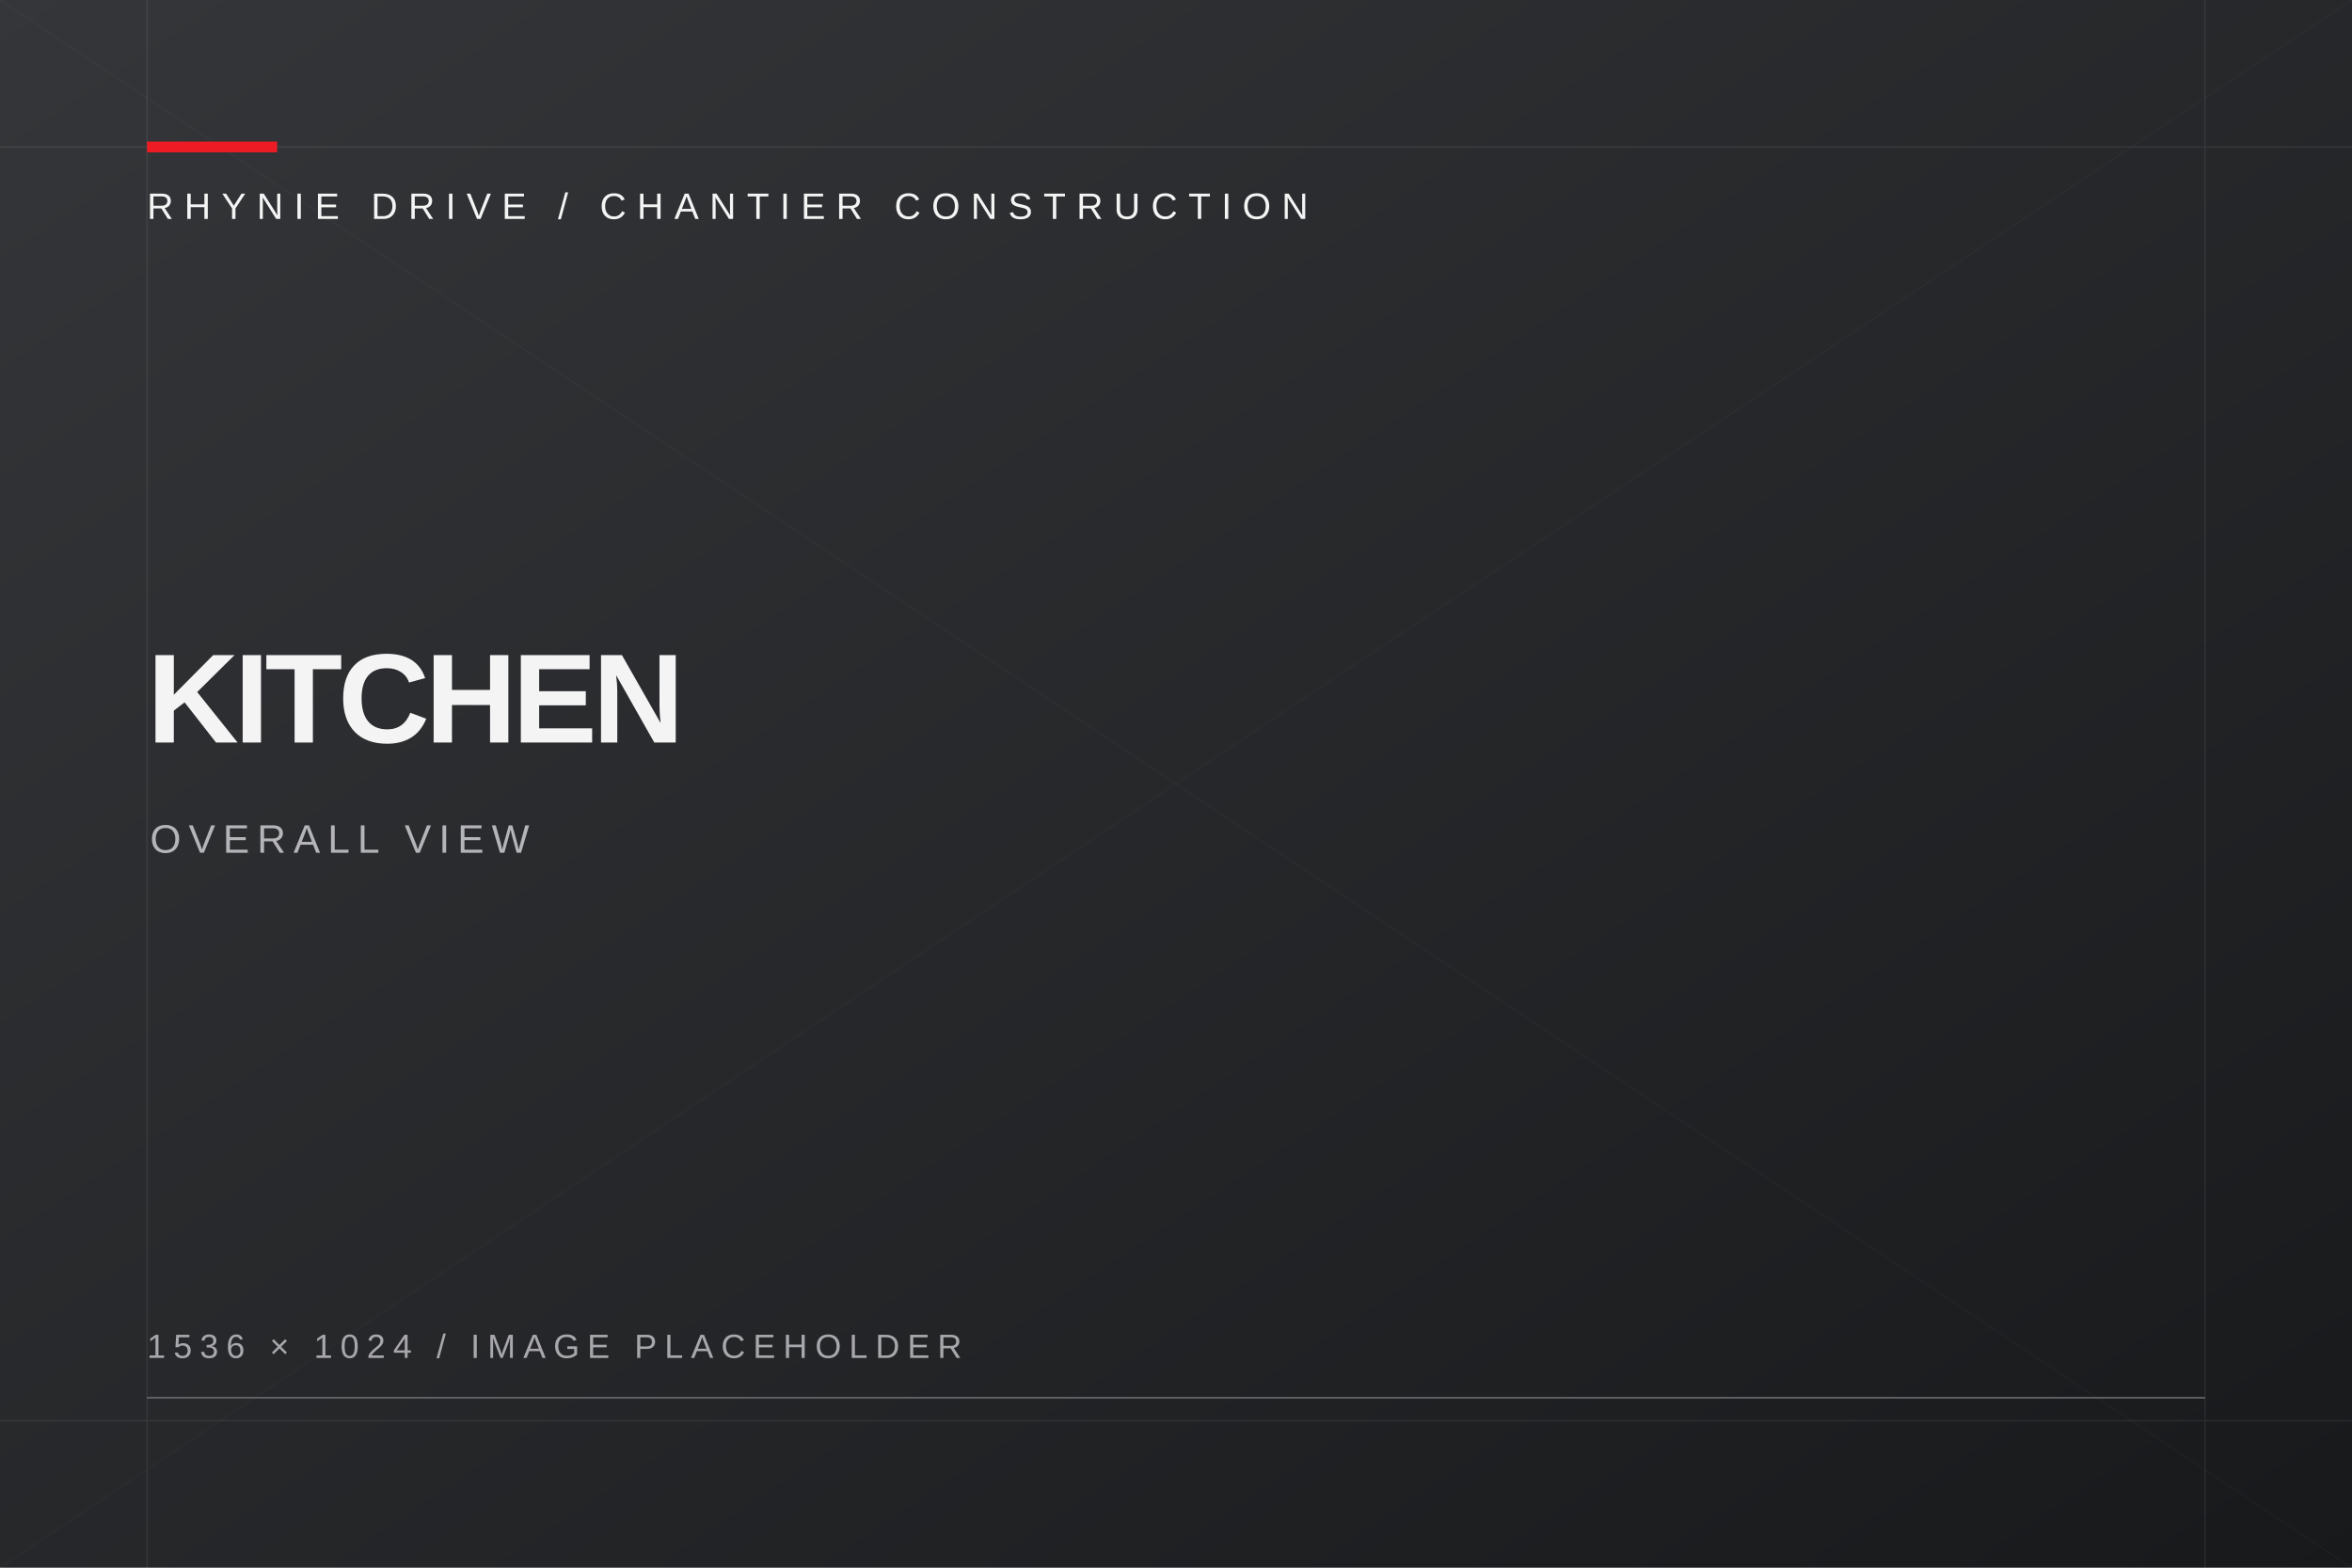
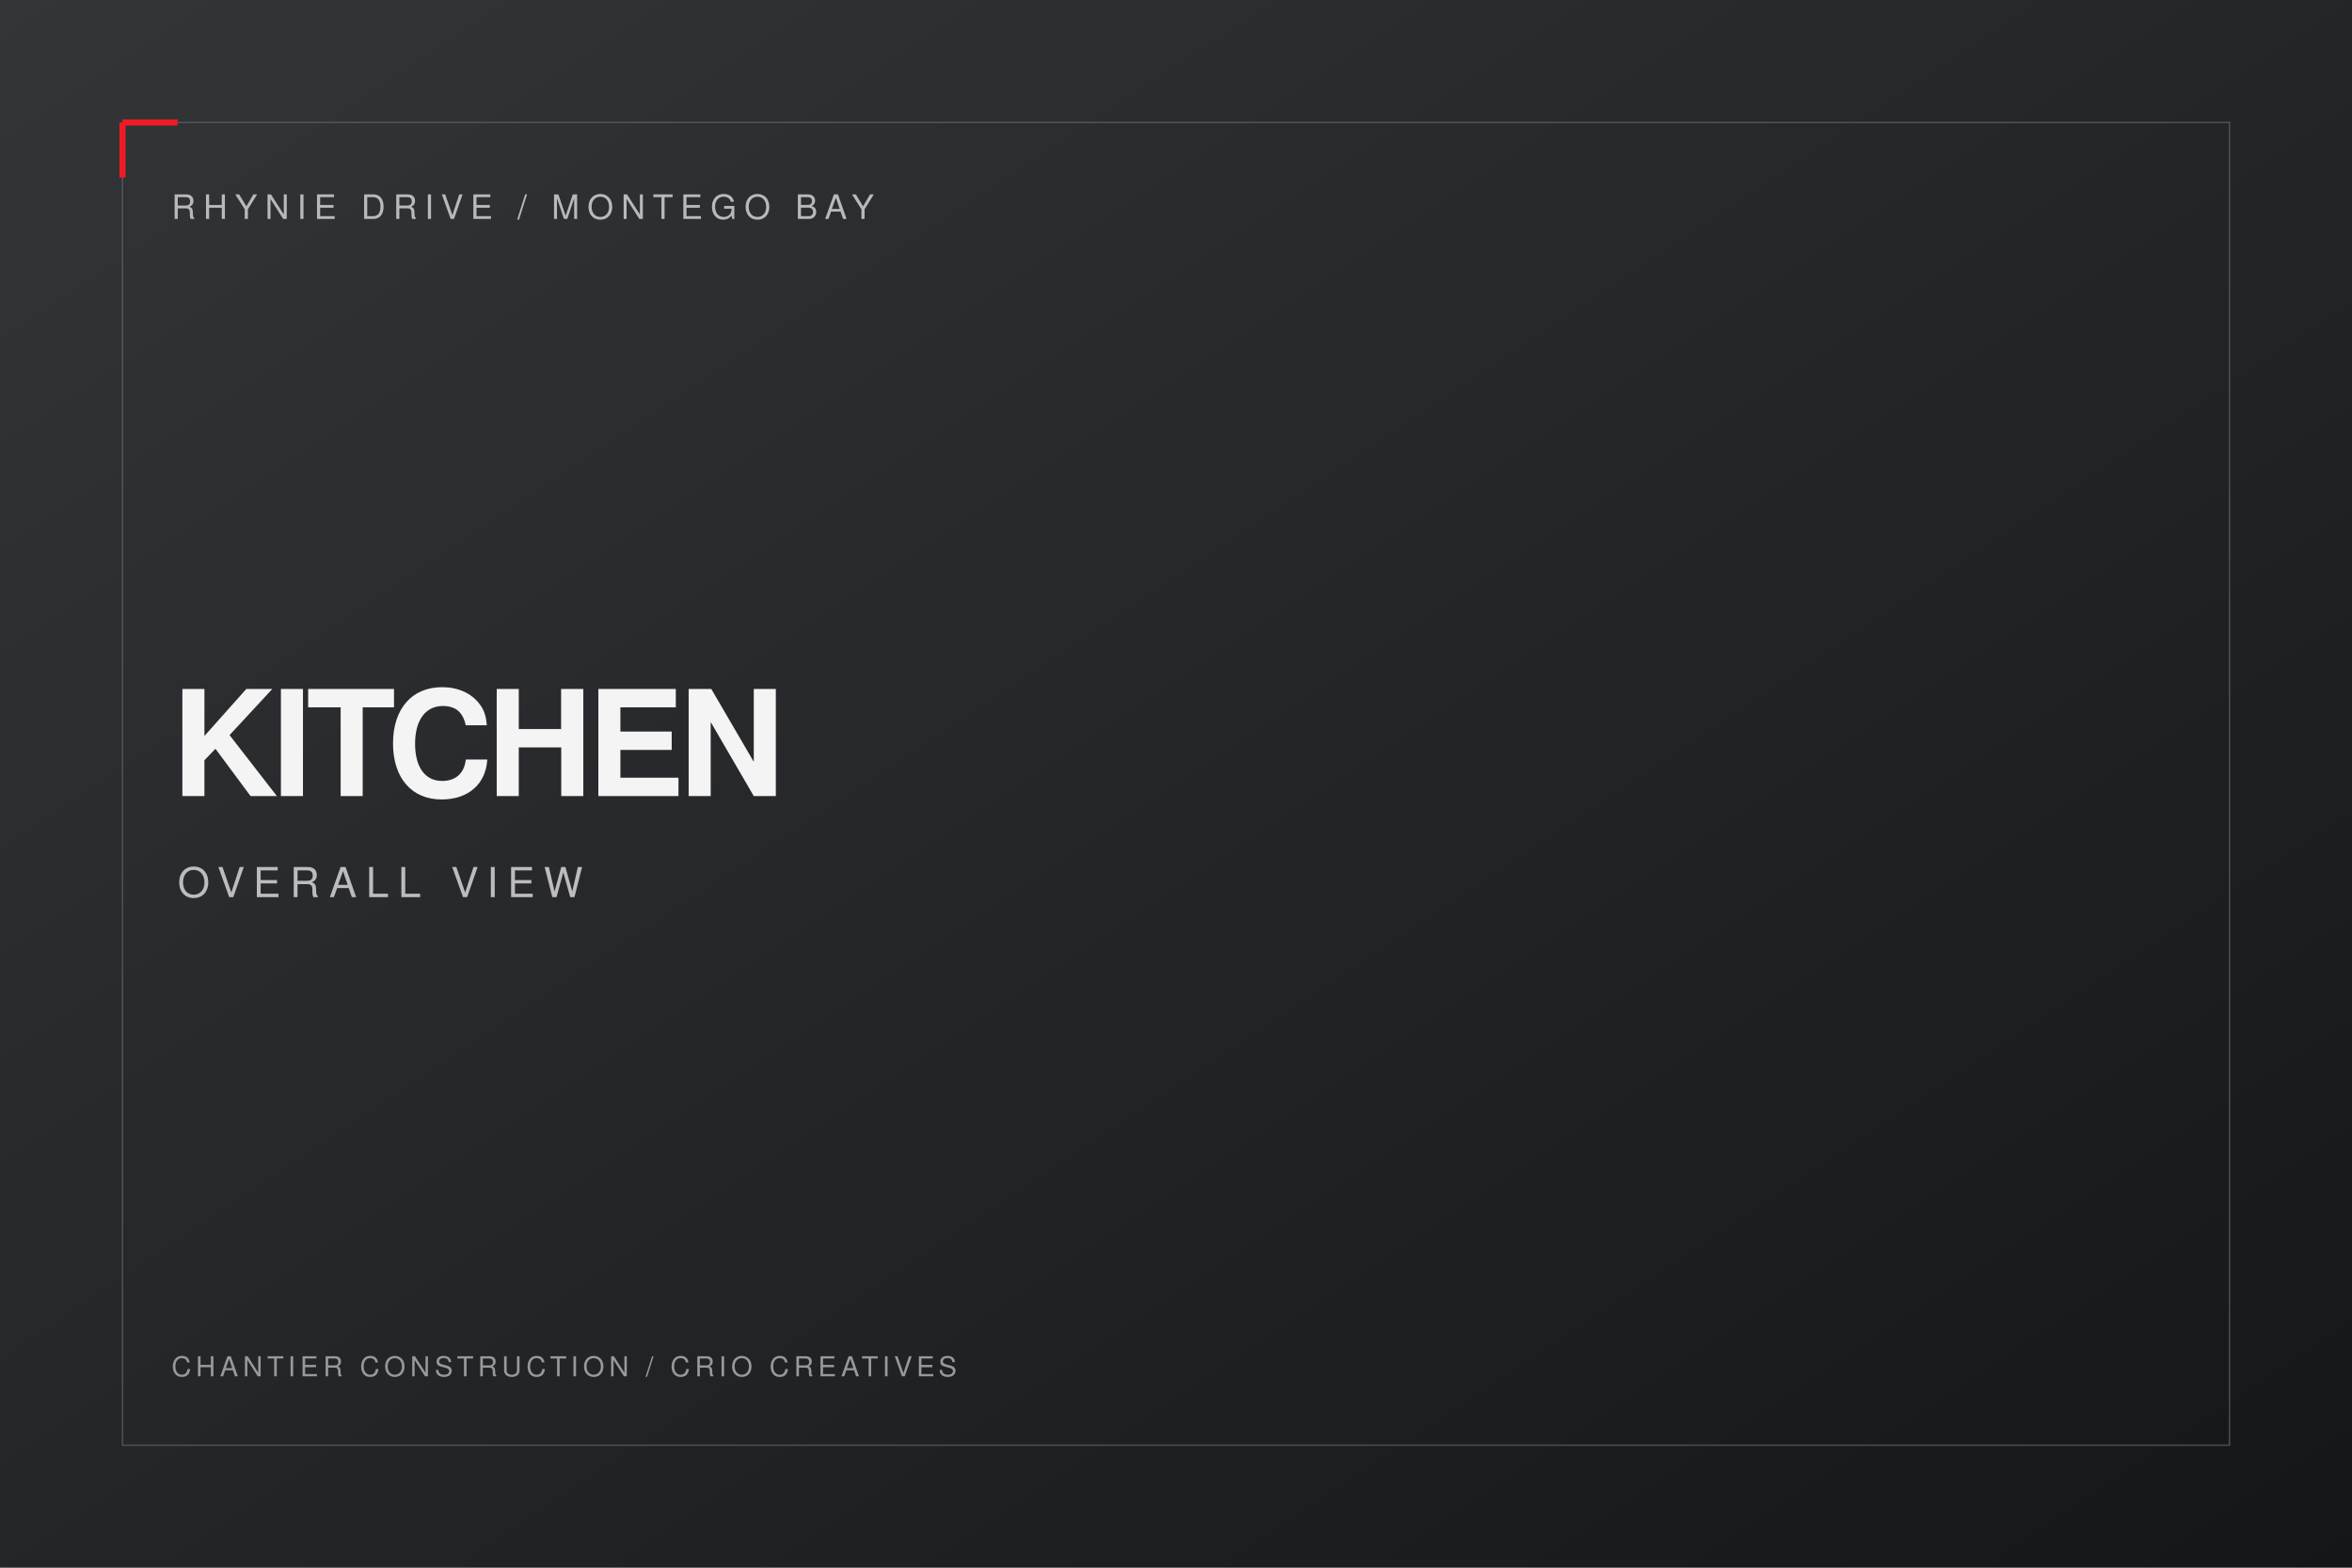
- <svg xmlns="http://www.w3.org/2000/svg" width="1536" height="1024" viewBox="0 0 1536 1024" role="img" aria-label="KITCHEN image placeholder">
+ <svg xmlns="http://www.w3.org/2000/svg" width="1536" height="1024" viewBox="0 0 1536 1024" role="img" aria-label="Kitchen — Overall View">
  <defs>
-     <linearGradient id="g" x1="0" y1="0" x2="1" y2="1">
-       <stop offset="0" stop-color="#343639" />
-       <stop offset="1" stop-color="#18191b" />
+     <linearGradient id="bg" x1="0" y1="0" x2="1" y2="1">
+       <stop offset="0" stop-color="#333538" />
+       <stop offset="1" stop-color="#151618" />
    </linearGradient>
  </defs>
-   <path fill="url(#g)" d="M0 0h1536v1024H0z" />
-   <g fill="none" stroke="#ffffff" stroke-opacity=".07">
-     <path d="M96 0v1024M1440 0v1024M0 96h1536M0 928h1536" />
-     <path d="M0 0l1536 1024M1536 0L0 1024" opacity=".32" />
+   <rect width="1536" height="1024" fill="url(#bg)" />
+   <path d="M80 80h1376v864H80z" fill="none" stroke="#686a6c" stroke-width="1" opacity=".6" />
+   <path d="M80 80h36M80 80v36" stroke="#ed1c24" stroke-width="4" />
+   <g font-family="Helvetica,Arial,sans-serif" fill="#F4F4F4">
+     <text x="112" y="143" font-size="22" letter-spacing="5" fill="#b9b9ba">RHYNIE DRIVE / MONTEGO BAY</text>
+     <text x="112" y="520" font-size="96" font-weight="700" letter-spacing="-4">KITCHEN</text>
+     <text x="116" y="586" font-size="27" letter-spacing="6" fill="#bcbcc0">OVERALL VIEW</text>
+     <text x="112" y="899" font-size="18" letter-spacing="3" fill="#97999d">CHANTIER CONSTRUCTION / CRIO CREATIVES</text>
  </g>
-   <path d="M96 96h85" stroke="#ed1c24" stroke-width="7" />
-   <g fill="#f4f4f4" font-family="Arial,Helvetica,sans-serif">
-     <text x="96" y="143" font-size="24" letter-spacing="7">RHYNIE DRIVE / CHANTIER CONSTRUCTION</text>
-     <text x="96" y="485" font-size="83" font-weight="700" letter-spacing="-3">KITCHEN</text>
-     <text x="98" y="557" font-size="26" fill="#b4b4b9" letter-spacing="5">OVERALL VIEW</text>
-     <text x="96" y="887" font-size="22" letter-spacing="5" fill="#a8a8ac">1536 × 1024 / IMAGE PLACEHOLDER</text>
-   </g>
-   <path d="M96 913h1344" stroke="#6d6d70" stroke-width="1" />
</svg>
